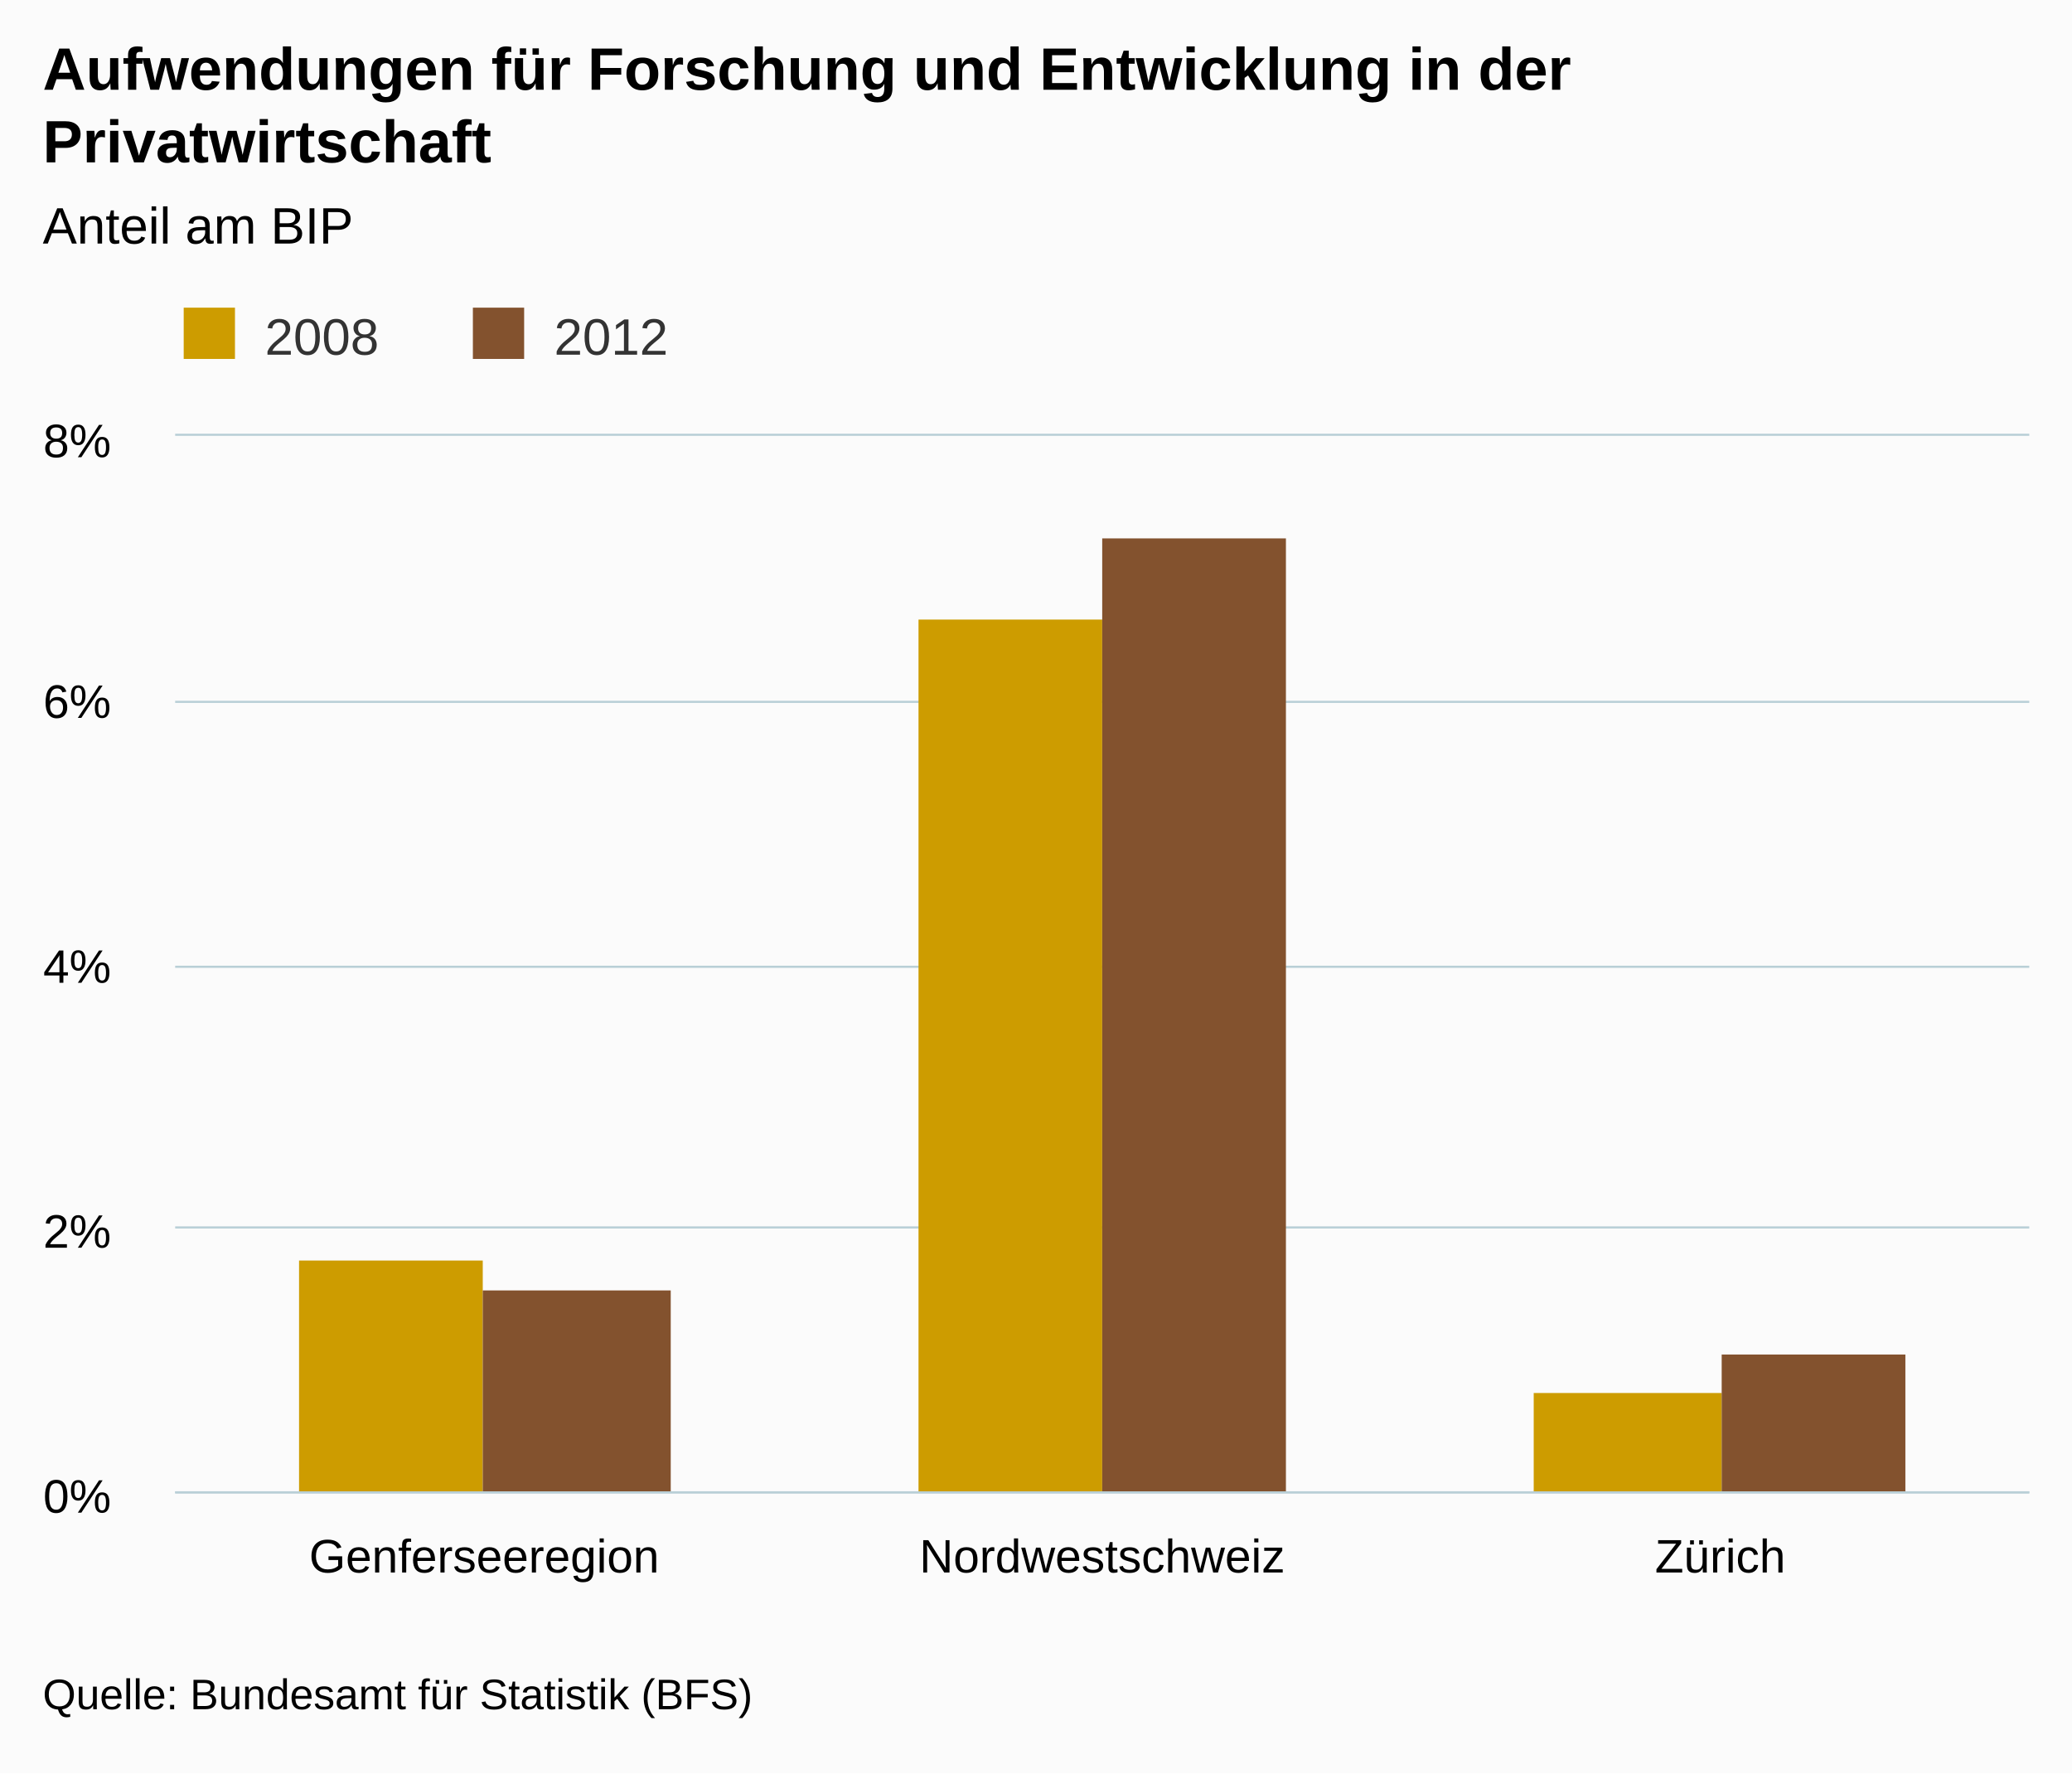
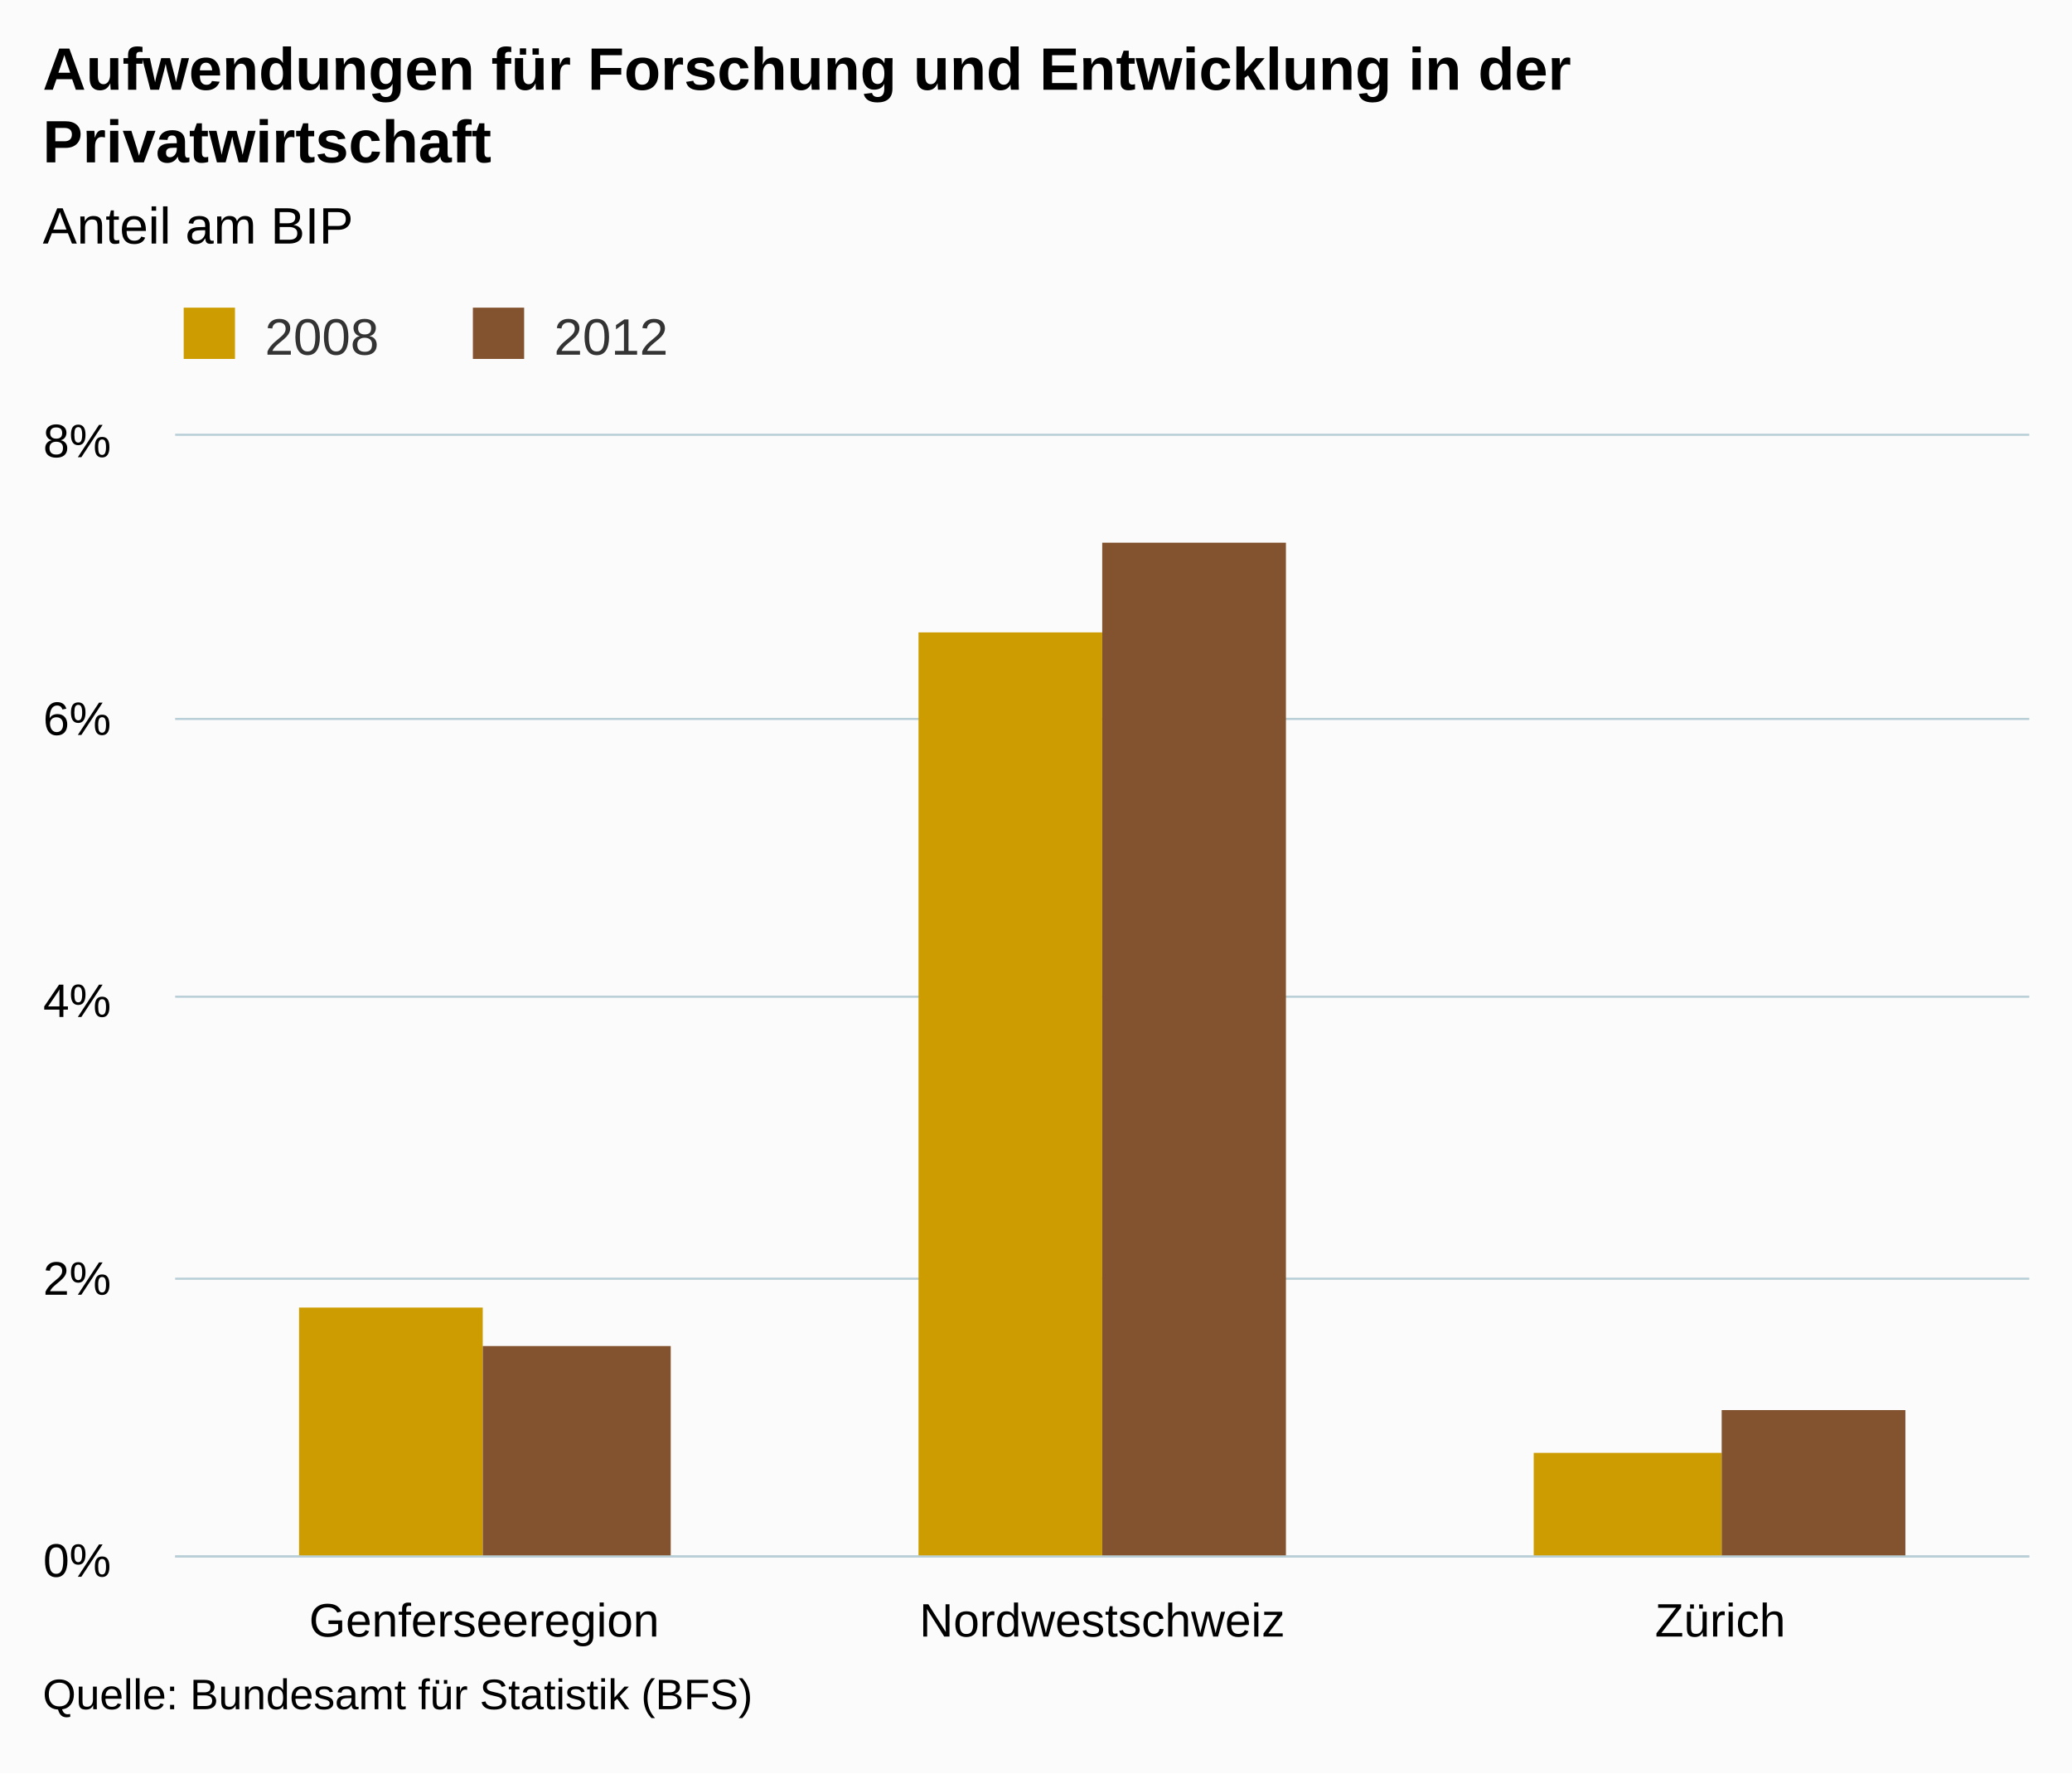
<svg xmlns="http://www.w3.org/2000/svg" version="1.1" class="highcharts-root" style="font-family:arial;font-size:12px;" viewBox="0 0 485 415">
  <defs>
    <clipPath>
-       <rect x="0" y="0" width="434" height="247" fill="none" />
+       <rect x="0" y="0" width="434" height="262" fill="none" />
    </clipPath>
    <clipPath id="a">
-       <rect x="0" y="0" width="434" height="247" fill="none" />
+       <rect x="0" y="0" width="434" height="262" fill="none" />
    </clipPath>
  </defs>
  <rect fill="#fbfbfb" class="highcharts-background" x="0" y="0" width="485" height="415" rx="0" ry="0" />
-   <rect fill="none" class="highcharts-plot-background" x="41" y="102" width="434" height="247" />
+   <rect fill="none" class="highcharts-plot-background" x="41" y="102" width="434" height="262" />
  <g class="highcharts-pane-group" />
  <g class="highcharts-grid highcharts-xaxis-grid ">
-     <path fill="none" class="highcharts-grid-line" d="M 185.5 102 L 185.5 349" opacity="1" />
-     <path fill="none" class="highcharts-grid-line" d="M 329.5 102 L 329.5 349" opacity="1" />
-     <path fill="none" class="highcharts-grid-line" d="M 474.5 102 L 474.5 349" opacity="1" />
-     <path fill="none" class="highcharts-grid-line" d="M 40.5 102 L 40.5 349" opacity="1" />
+     <path fill="none" class="highcharts-grid-line" d="M 185.5 102 L 185.5 364" opacity="1" />
+     <path fill="none" class="highcharts-grid-line" d="M 329.5 102 L 329.5 364" opacity="1" />
+     <path fill="none" class="highcharts-grid-line" d="M 474.5 102 L 474.5 364" opacity="1" />
+     <path fill="none" class="highcharts-grid-line" d="M 40.5 102 L 40.5 364" opacity="1" />
  </g>
  <g class="highcharts-grid highcharts-yaxis-grid ">
-     <path fill="none" stroke="#B9CFD7" stroke-width="0.5" class="highcharts-grid-line" d="M 41 349.25 L 475 349.25" opacity="1" />
-     <path fill="none" stroke="#B9CFD7" stroke-width="0.5" class="highcharts-grid-line" d="M 41 287.25 L 475 287.25" opacity="1" />
-     <path fill="none" stroke="#B9CFD7" stroke-width="0.5" class="highcharts-grid-line" d="M 41 226.25 L 475 226.25" opacity="1" />
-     <path fill="none" stroke="#B9CFD7" stroke-width="0.5" class="highcharts-grid-line" d="M 41 164.25 L 475 164.25" opacity="1" />
+     <path fill="none" stroke="#B9CFD7" stroke-width="0.5" class="highcharts-grid-line" d="M 41 364.25 L 475 364.25" opacity="1" />
+     <path fill="none" stroke="#B9CFD7" stroke-width="0.5" class="highcharts-grid-line" d="M 41 299.25 L 475 299.25" opacity="1" />
+     <path fill="none" stroke="#B9CFD7" stroke-width="0.5" class="highcharts-grid-line" d="M 41 233.25 L 475 233.25" opacity="1" />
+     <path fill="none" stroke="#B9CFD7" stroke-width="0.5" class="highcharts-grid-line" d="M 41 168.25 L 475 168.25" opacity="1" />
    <path fill="none" stroke="#B9CFD7" stroke-width="0.5" class="highcharts-grid-line" d="M 41 101.75 L 475 101.75" opacity="1" />
  </g>
-   <rect fill="none" class="highcharts-plot-border" x="41" y="102" width="434" height="247" />
+   <rect fill="none" class="highcharts-plot-border" x="41" y="102" width="434" height="262" />
  <g class="highcharts-axis highcharts-xaxis ">
-     <path fill="none" class="highcharts-axis-line" stroke="#B9CFD7" stroke-width="0.5" d="M 41 349.25 L 475 349.25" />
+     <path fill="none" class="highcharts-axis-line" stroke="#B9CFD7" stroke-width="0.5" d="M 41 364.25 L 475 364.25" />
  </g>
  <g class="highcharts-axis highcharts-yaxis ">
-     <path fill="none" class="highcharts-axis-line" d="M 41 102 L 41 349" />
+     <path fill="none" class="highcharts-axis-line" d="M 41 102 L 41 364" />
  </g>
  <g class="highcharts-series-group">
    <g class="highcharts-series highcharts-series-0 highcharts-column-series highcharts-color-undefined " transform="translate(41,102) scale(1 1)" clip-path="url(#a)">
-       <rect x="29" y="193" width="43" height="55" fill="#CD9C00" class="highcharts-point" />
-       <rect x="174" y="43" width="43" height="205" fill="#CD9C00" class="highcharts-point" />
-       <rect x="318" y="224" width="44" height="24" fill="#CD9C00" class="highcharts-point" />
+       <rect x="29" y="204" width="43" height="59" fill="#CD9C00" class="highcharts-point" />
+       <rect x="174" y="46" width="43" height="217" fill="#CD9C00" class="highcharts-point" />
+       <rect x="318" y="238" width="44" height="25" fill="#CD9C00" class="highcharts-point" />
    </g>
    <g class="highcharts-markers highcharts-series-0 highcharts-column-series highcharts-color-undefined " transform="translate(41,102) scale(1 1)" clip-path="none" />
    <g class="highcharts-series highcharts-series-1 highcharts-column-series highcharts-color-undefined " transform="translate(41,102) scale(1 1)" clip-path="url(#a)">
-       <rect x="72" y="200" width="44" height="48" fill="#83522E" class="highcharts-point" />
-       <rect x="217" y="24" width="43" height="224" fill="#83522E" class="highcharts-point" />
-       <rect x="362" y="215" width="43" height="33" fill="#83522E" class="highcharts-point" />
+       <rect x="72" y="213" width="44" height="50" fill="#83522E" class="highcharts-point" />
+       <rect x="217" y="25" width="43" height="238" fill="#83522E" class="highcharts-point" />
+       <rect x="362" y="228" width="43" height="35" fill="#83522E" class="highcharts-point" />
    </g>
    <g class="highcharts-markers highcharts-series-1 highcharts-column-series highcharts-color-undefined " transform="translate(41,102) scale(1 1)" clip-path="none" />
  </g>
  <text x="10" text-anchor="start" class="highcharts-title" style="color:#000000;font-size:14px;font-weight:bold;fill:#000000;" y="21">
    <tspan>Aufwendungen für Forschung und Entwicklung in der</tspan>
    <tspan dy="17" x="10">Privatwirtschaft</tspan>
  </text>
  <text x="10" text-anchor="start" class="highcharts-subtitle" style="color:#000000;font-size:12px;font-weight:normal;font-family:arial;fill:#000000;" y="57">
    <tspan>Anteil am BIP</tspan>
  </text>
  <g class="highcharts-legend" transform="translate(33,65)">
    <rect fill="none" class="highcharts-legend-box" rx="0" ry="0" x="0" y="0" width="131" height="25" visibility="visible" />
    <g>
      <g>
        <g class="highcharts-legend-item highcharts-column-series highcharts-color-undefined highcharts-series-0" transform="translate(8,3)">
          <text x="21" style="color:#333333;font-size:12px;font-weight:normal;cursor:pointer;fill:#333333;" text-anchor="start" y="15">
            <tspan>2008</tspan>
          </text>
          <rect x="2" y="4" width="12" height="12" fill="#CD9C00" class="highcharts-point" />
        </g>
        <g class="highcharts-legend-item highcharts-column-series highcharts-color-undefined highcharts-series-1" transform="translate(75.6875,3)">
          <text x="21" y="15" style="color:#333333;font-size:12px;font-weight:normal;cursor:pointer;fill:#333333;" text-anchor="start">
            <tspan>2012</tspan>
          </text>
          <rect x="2" y="4" width="12" height="12" fill="#83522E" class="highcharts-point" />
        </g>
      </g>
    </g>
  </g>
  <g class="highcharts-axis-labels highcharts-xaxis-labels ">
-     <text x="113.333" style="color:#000000;cursor:default;font-size:11px;fill:#000000;" text-anchor="middle" transform="translate(0,0)" y="368" opacity="1">
+     <text x="113.333" style="color:#000000;cursor:default;font-size:11px;fill:#000000;" text-anchor="middle" transform="translate(0,0)" y="383" opacity="1">
      Genferseeregion
    </text>
-     <text x="258" style="color:#000000;cursor:default;font-size:11px;fill:#000000;" text-anchor="middle" transform="translate(0,0)" y="368" opacity="1">
+     <text x="258" style="color:#000000;cursor:default;font-size:11px;fill:#000000;" text-anchor="middle" transform="translate(0,0)" y="383" opacity="1">
      Nordwestschweiz
    </text>
-     <text x="402.667" style="color:#000000;cursor:default;font-size:11px;fill:#000000;" text-anchor="middle" transform="translate(0,0)" y="368" opacity="1">
+     <text x="402.667" style="color:#000000;cursor:default;font-size:11px;fill:#000000;" text-anchor="middle" transform="translate(0,0)" y="383" opacity="1">
      Zürich
    </text>
  </g>
  <g class="highcharts-axis-labels highcharts-yaxis-labels ">
-     <text x="26" style="color:#000000;cursor:default;font-size:11px;fill:#000000;" text-anchor="end" transform="translate(0,0)" y="354" opacity="1">
+     <text x="26" style="color:#000000;cursor:default;font-size:11px;fill:#000000;" text-anchor="end" transform="translate(0,0)" y="369" opacity="1">
      <tspan>0%</tspan>
    </text>
-     <text x="26" style="color:#000000;cursor:default;font-size:11px;fill:#000000;" text-anchor="end" transform="translate(0,0)" y="292" opacity="1">
+     <text x="26" style="color:#000000;cursor:default;font-size:11px;fill:#000000;" text-anchor="end" transform="translate(0,0)" y="303" opacity="1">
      <tspan>2%</tspan>
    </text>
-     <text x="26" style="color:#000000;cursor:default;font-size:11px;fill:#000000;" text-anchor="end" transform="translate(0,0)" y="230" opacity="1">
+     <text x="26" style="color:#000000;cursor:default;font-size:11px;fill:#000000;" text-anchor="end" transform="translate(0,0)" y="238" opacity="1">
      <tspan>4%</tspan>
    </text>
-     <text x="26" style="color:#000000;cursor:default;font-size:11px;fill:#000000;" text-anchor="end" transform="translate(0,0)" y="168" opacity="1">
+     <text x="26" style="color:#000000;cursor:default;font-size:11px;fill:#000000;" text-anchor="end" transform="translate(0,0)" y="172" opacity="1">
      <tspan>6%</tspan>
    </text>
    <text x="26" style="color:#000000;cursor:default;font-size:11px;fill:#000000;" text-anchor="end" transform="translate(0,0)" y="107" opacity="1">
      <tspan>8%</tspan>
    </text>
  </g>
  <text x="10" class="highcharts-credits" text-anchor="start" style="cursor:default;color:#000000;font-size:10px;fill:#000000;" y="400">
    <tspan>Quelle: Bundesamt für Statistik (BFS)</tspan>
  </text>
</svg>
